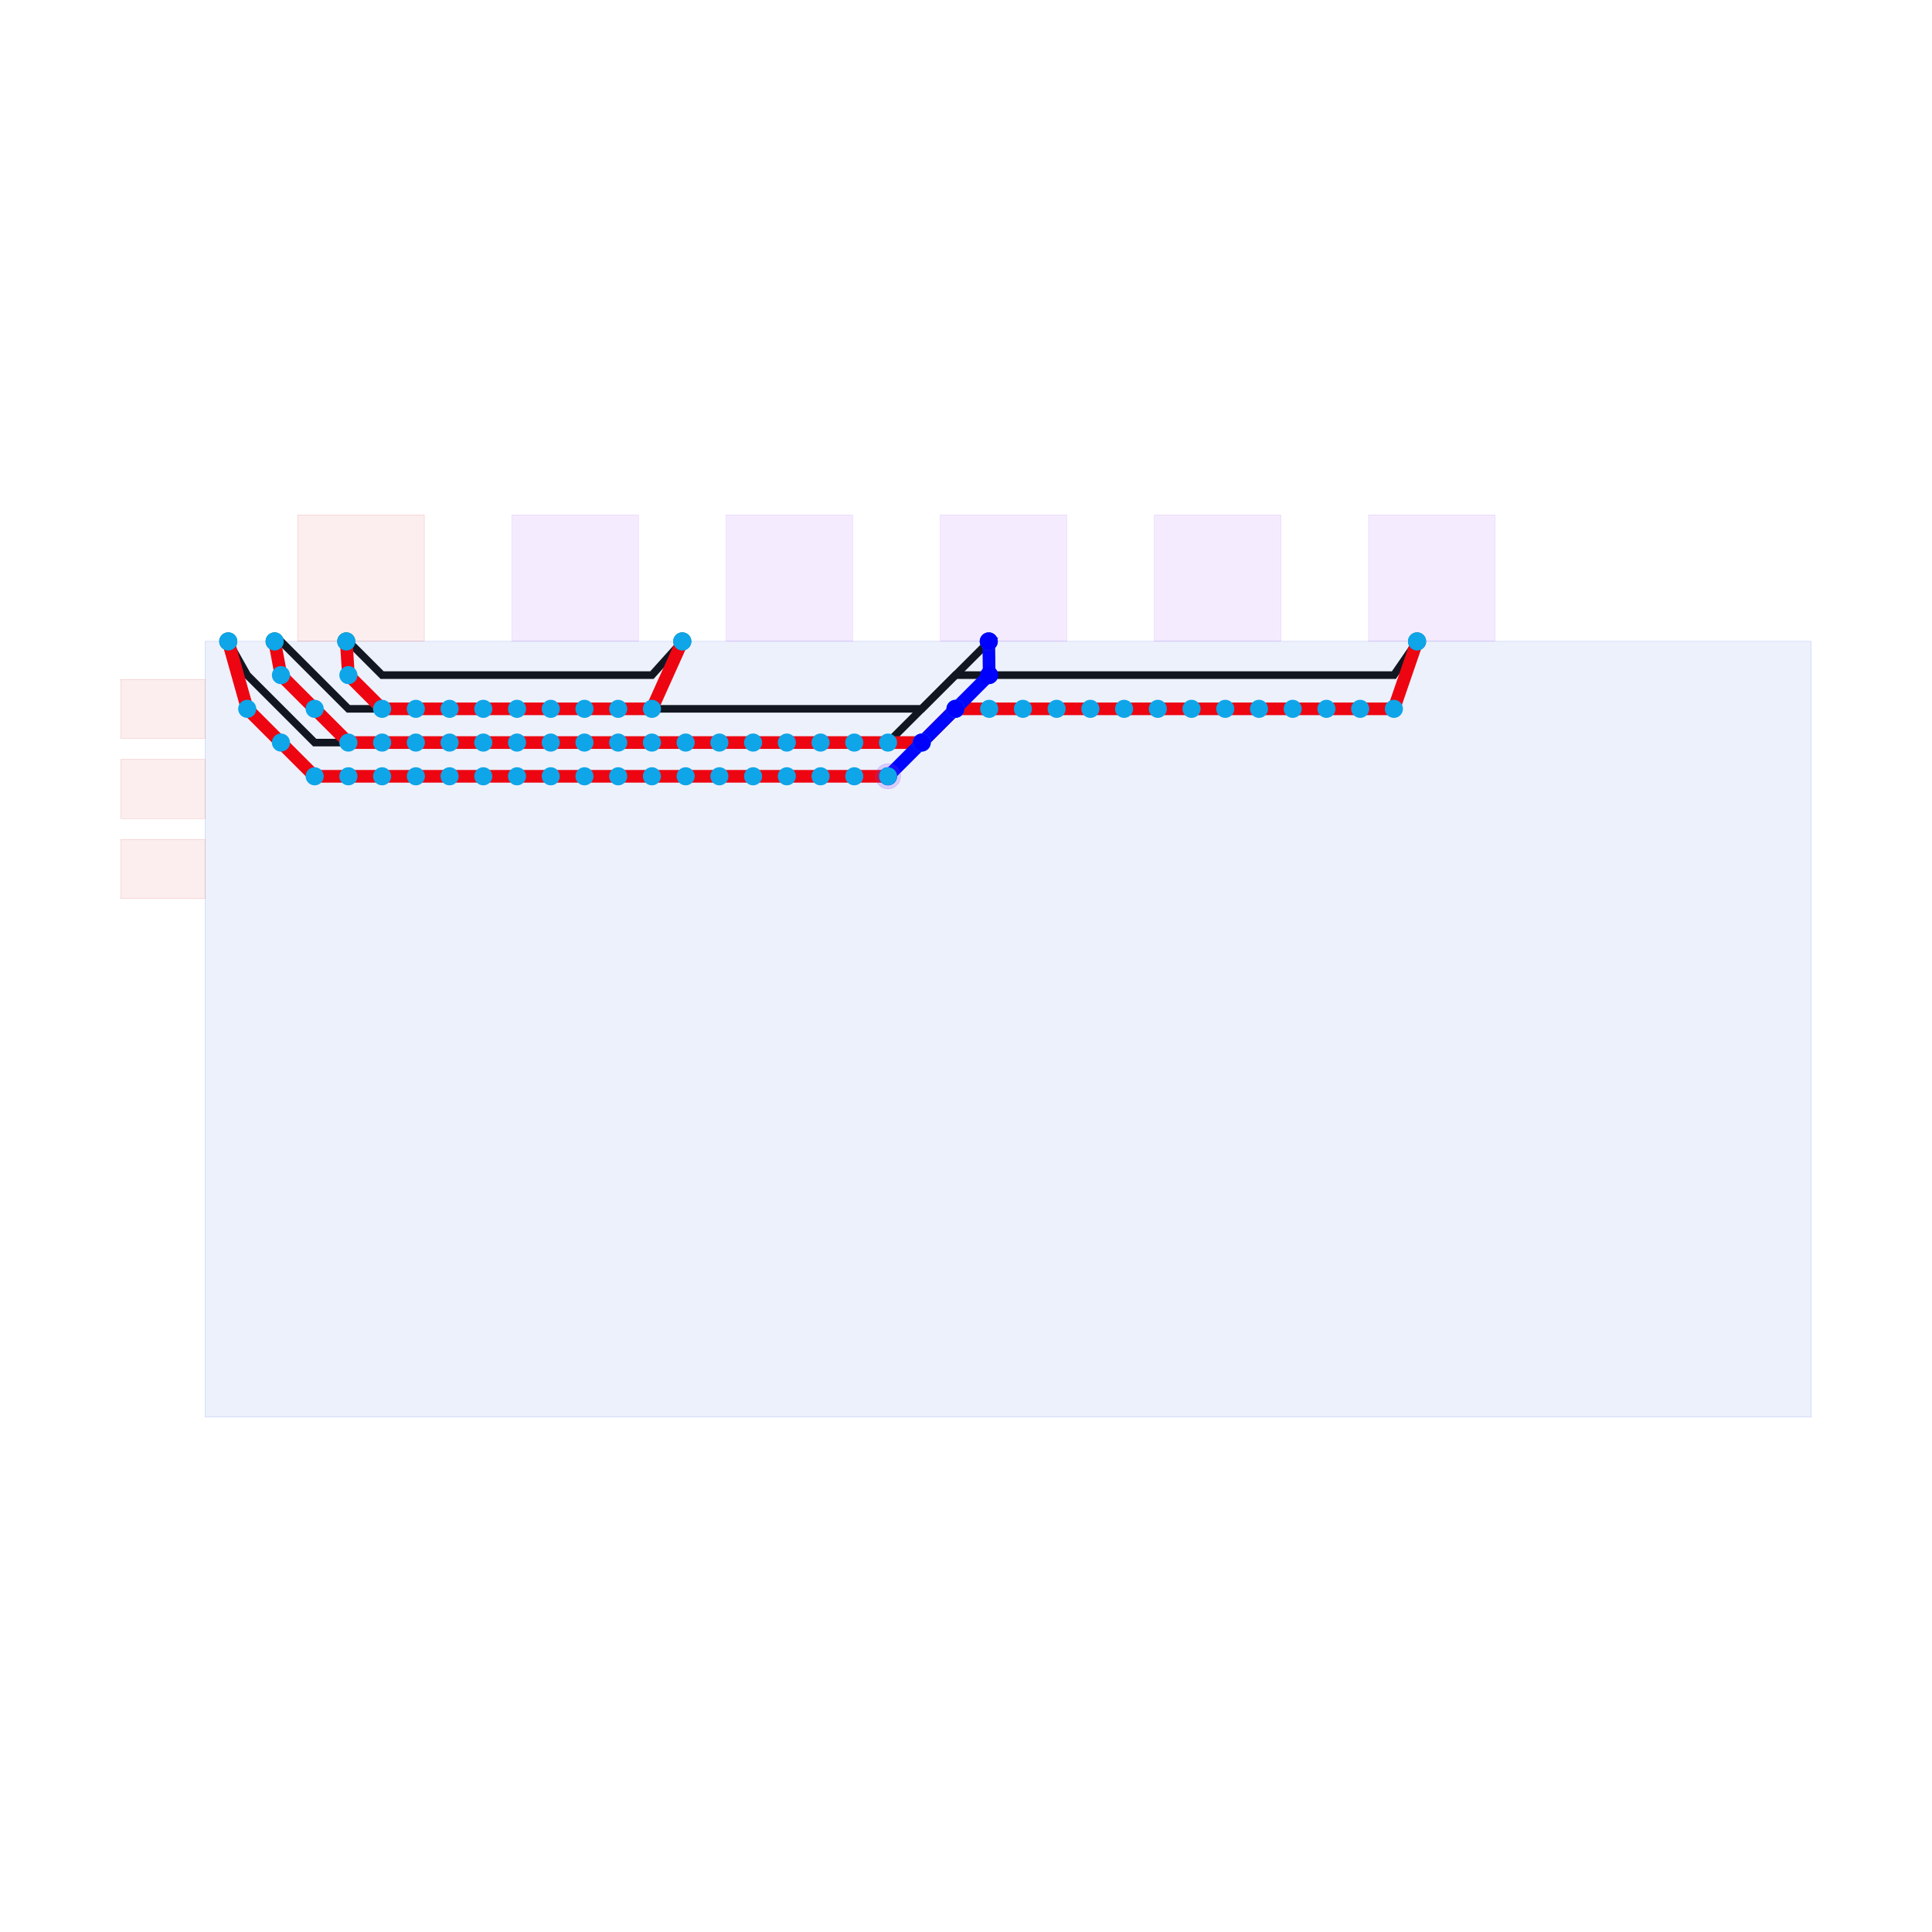
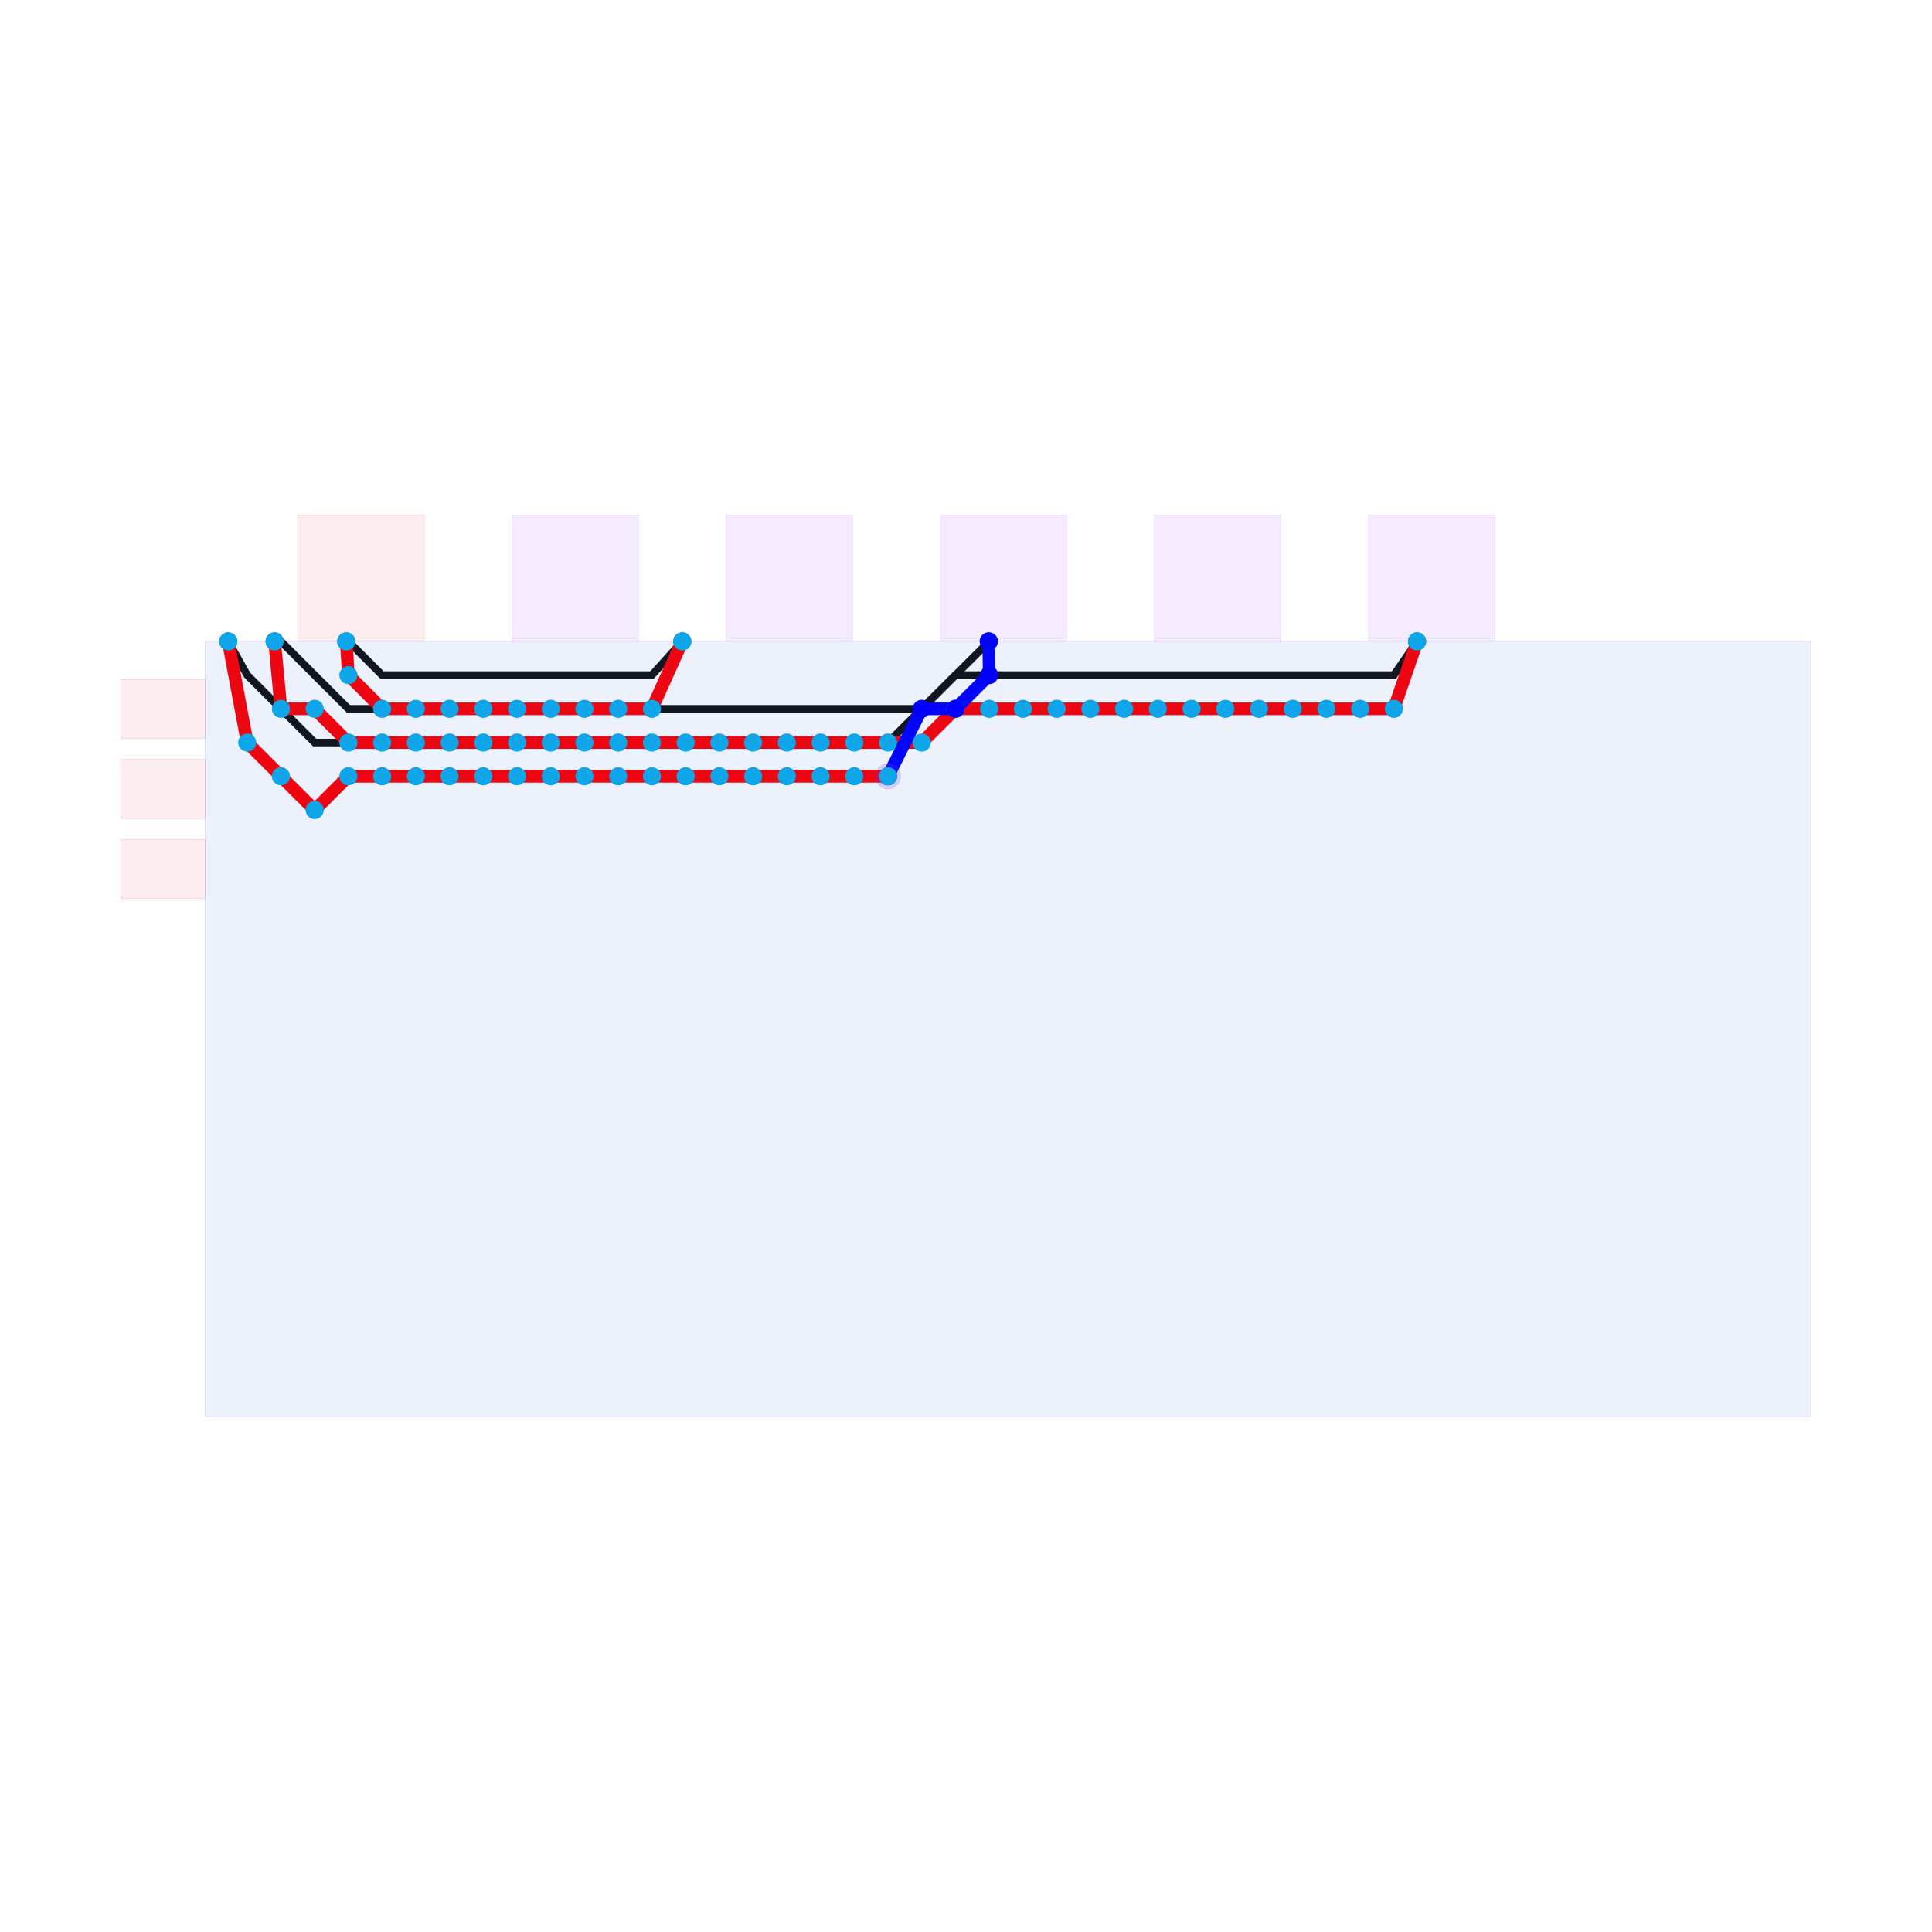
<svg xmlns="http://www.w3.org/2000/svg" width="640" height="640" viewBox="0 0 640 640">
  <rect width="100%" height="100%" fill="white" />
  <g>
    <polyline data-points="10.975,-7 11,-7 11.4,-7.4 11.8,-7.4 12.200000000000001,-7.4 12.600000000000001,-7.4 13.000000000000002,-7.4 13.400000000000002,-7.4 13.800000000000002,-7.4 14.200000000000003,-7.4 14.600000000000003,-7.4 14.96,-7" data-type="line" data-label="original:source_net_2_mst0" points="114.713,212.469 115.411,212.469 126.584,223.641 137.756,223.641 148.928,223.641 160.1,223.641 171.272,223.641 182.444,223.641 193.616,223.641 204.788,223.641 215.96,223.641 226.015,212.469" fill="none" stroke="#111111" stroke-width="2.514" />
  </g>
  <g>
    <polyline data-points="10.125000000000004,-7 10.200000000000001,-7 10.600000000000001,-7.4 11.000000000000002,-7.800000000000001 11.400000000000002,-7.800000000000001 11.800000000000002,-7.800000000000001 12.200000000000003,-7.800000000000001 12.600000000000003,-7.800000000000001 13.000000000000004,-7.800000000000001 13.400000000000004,-7.800000000000001 13.800000000000004,-7.800000000000001 14.200000000000005,-7.800000000000001 14.600000000000005,-7.800000000000001 15.000000000000005,-7.800000000000001 15.400000000000006,-7.800000000000001 15.800000000000006,-7.800000000000001 16.200000000000006,-7.800000000000001 16.600000000000005,-7.800000000000001 17.000000000000004,-7.800000000000001 17.400000000000002,-7.800000000000001 17.8,-7.800000000000001 18.2,-7.4 18.599999999999998,-7.4 18.999999999999996,-7.4 19.399999999999995,-7.4 19.799999999999994,-7.4 20.199999999999992,-7.4 20.59999999999999,-7.4 20.99999999999999,-7.4 21.399999999999988,-7.4 21.799999999999986,-7.4 22.199999999999985,-7.4 22.599999999999984,-7.4 22.999999999999982,-7.4 23.39999999999998,-7.4 23.675,-7" data-type="line" data-label="original:source_net_8_mst1" points="90.973,212.469 93.067,212.469 104.239,223.641 115.411,234.813 126.584,234.813 137.756,234.813 148.928,234.813 160.1,234.813 171.272,234.813 182.444,234.813 193.616,234.813 204.788,234.813 215.96,234.813 227.132,234.813 238.304,234.813 249.476,234.813 260.648,234.813 271.82,234.813 282.993,234.813 294.165,234.813 305.337,234.813 316.509,223.641 327.681,223.641 338.853,223.641 350.025,223.641 361.197,223.641 372.369,223.641 383.541,223.641 394.713,223.641 405.885,223.641 417.057,223.641 428.229,223.641 439.401,223.641 450.574,223.641 461.746,223.641 469.426,212.469" fill="none" stroke="#111111" stroke-width="2.514" />
  </g>
  <g>
    <polyline data-points="18.595,-7 18.6,-7 18.200000000000003,-7.4 17.800000000000004,-7.800000000000001 17.400000000000006,-8.200000000000001" data-type="line" data-label="original:source_net_3_mst2" points="327.541,212.469 327.681,212.469 316.509,223.641 305.337,234.813 294.165,245.985" fill="none" stroke="#111111" stroke-width="2.514" />
  </g>
  <g>
    <polyline data-points="17.400000000000006,-8.200000000000001 17.400000000000006,-8.200000000000001 17.000000000000007,-8.200000000000001 16.60000000000001,-8.200000000000001 16.20000000000001,-8.200000000000001 15.80000000000001,-8.200000000000001 15.40000000000001,-8.200000000000001 15.000000000000009,-8.200000000000001 14.600000000000009,-8.200000000000001 14.200000000000008,-8.200000000000001 13.800000000000008,-8.200000000000001 13.400000000000007,-8.200000000000001 13.000000000000007,-8.200000000000001 12.600000000000007,-8.200000000000001 12.200000000000006,-8.200000000000001 11.800000000000006,-8.200000000000001 11.400000000000006,-8.200000000000001 11.000000000000005,-8.200000000000001 10.600000000000005,-8.200000000000001 10.200000000000005,-7.800000000000001 9.800000000000004,-7.4 9.575000000000003,-7" data-type="line" data-label="original:source_net_3_mst2" points="294.165,245.985 294.165,245.985 282.993,245.985 271.82,245.985 260.648,245.985 249.476,245.985 238.304,245.985 227.132,245.985 215.96,245.985 204.788,245.985 193.616,245.985 182.444,245.985 171.272,245.985 160.1,245.985 148.928,245.985 137.756,245.985 126.584,245.985 115.411,245.985 104.239,245.985 93.067,234.813 81.895,223.641 75.611,212.469" fill="none" stroke="#111111" stroke-width="2.514" />
  </g>
  <g>
    <polyline data-points="10.975,-7 11,-7.4 11.4,-7.800000000000001 11.8,-7.800000000000001 12.200000000000001,-7.800000000000001 12.600000000000001,-7.800000000000001 13.000000000000002,-7.800000000000001 13.400000000000002,-7.800000000000001 13.800000000000002,-7.800000000000001 14.200000000000003,-7.800000000000001 14.600000000000003,-7.800000000000001 14.96,-7" data-type="line" data-label="source_net_2_mst0" points="114.713,212.469 115.411,223.641 126.584,234.813 137.756,234.813 148.928,234.813 160.1,234.813 171.272,234.813 182.444,234.813 193.616,234.813 204.788,234.813 215.96,234.813 226.015,212.469" fill="none" stroke="#FF0000" stroke-width="4.19" />
  </g>
  <g>
-     <polyline data-points="10.125000000000004,-7 10.200000000000001,-7.4 10.600000000000001,-7.800000000000001 11.000000000000002,-8.200000000000001 11.400000000000002,-8.200000000000001 11.800000000000002,-8.200000000000001 12.200000000000003,-8.200000000000001 12.600000000000003,-8.200000000000001 13.000000000000004,-8.200000000000001 13.400000000000004,-8.200000000000001 13.800000000000004,-8.200000000000001 14.200000000000005,-8.200000000000001 14.600000000000005,-8.200000000000001 15.000000000000005,-8.200000000000001 15.400000000000006,-8.200000000000001 15.800000000000006,-8.200000000000001 16.200000000000006,-8.200000000000001 16.600000000000005,-8.200000000000001 17.000000000000004,-8.200000000000001 17.400000000000002,-8.200000000000001 17.8,-8.200000000000001 18.2,-7.800000000000001 18.599999999999998,-7.800000000000001 18.999999999999996,-7.800000000000001 19.399999999999995,-7.800000000000001 19.799999999999994,-7.800000000000001 20.199999999999992,-7.800000000000001 20.59999999999999,-7.800000000000001 20.99999999999999,-7.800000000000001 21.399999999999988,-7.800000000000001 21.799999999999986,-7.800000000000001 22.199999999999985,-7.800000000000001 22.599999999999984,-7.800000000000001 22.999999999999982,-7.800000000000001 23.39999999999998,-7.800000000000001 23.675,-7" data-type="line" data-label="source_net_8_mst1" points="90.973,212.469 93.067,223.641 104.239,234.813 115.411,245.985 126.584,245.985 137.756,245.985 148.928,245.985 160.1,245.985 171.272,245.985 182.444,245.985 193.616,245.985 204.788,245.985 215.96,245.985 227.132,245.985 238.304,245.985 249.476,245.985 260.648,245.985 271.82,245.985 282.993,245.985 294.165,245.985 305.337,245.985 316.509,234.813 327.681,234.813 338.853,234.813 350.025,234.813 361.197,234.813 372.369,234.813 383.541,234.813 394.713,234.813 405.885,234.813 417.057,234.813 428.229,234.813 439.401,234.813 450.574,234.813 461.746,234.813 469.426,212.469" fill="none" stroke="#FF0000" stroke-width="4.19" />
-   </g>
-   <g>
-     <polyline data-points="18.595,-7 18.6,-7.4 18.200000000000003,-7.800000000000001 17.800000000000004,-8.200000000000001 17.400000000000006,-8.600000000000001" data-type="line" data-label="source_net_3_mst2" points="327.541,212.469 327.681,223.641 316.509,234.813 305.337,245.985 294.165,257.157" fill="none" stroke="#0000FF" stroke-width="4.19" />
-   </g>
-   <g>
-     <polyline data-points="17.400000000000006,-8.600000000000001 17.400000000000006,-8.600000000000001 17.000000000000007,-8.600000000000001 16.60000000000001,-8.600000000000001 16.20000000000001,-8.600000000000001 15.80000000000001,-8.600000000000001 15.40000000000001,-8.600000000000001 15.000000000000009,-8.600000000000001 14.600000000000009,-8.600000000000001 14.200000000000008,-8.600000000000001 13.800000000000008,-8.600000000000001 13.400000000000007,-8.600000000000001 13.000000000000007,-8.600000000000001 12.600000000000007,-8.600000000000001 12.200000000000006,-8.600000000000001 11.800000000000006,-8.600000000000001 11.400000000000006,-8.600000000000001 11.000000000000005,-8.600000000000001 10.600000000000005,-8.600000000000001 10.200000000000005,-8.200000000000001 9.800000000000004,-7.800000000000001 9.575000000000003,-7" data-type="line" data-label="source_net_3_mst2" points="294.165,257.157 294.165,257.157 282.993,257.157 271.82,257.157 260.648,257.157 249.476,257.157 238.304,257.157 227.132,257.157 215.96,257.157 204.788,257.157 193.616,257.157 182.444,257.157 171.272,257.157 160.1,257.157 148.928,257.157 137.756,257.157 126.584,257.157 115.411,257.157 104.239,257.157 93.067,245.985 81.895,234.813 75.611,212.469" fill="none" stroke="#FF0000" stroke-width="4.19" />
+     <polyline data-points="10.125000000000004,-7 10.200000000000001,-7.800000000000001 10.600000000000001,-7.800000000000001 11.000000000000002,-8.200000000000001 11.400000000000002,-8.200000000000001 11.800000000000002,-8.200000000000001 12.200000000000003,-8.200000000000001 12.600000000000003,-8.200000000000001 13.000000000000004,-8.200000000000001 13.400000000000004,-8.200000000000001 13.800000000000004,-8.200000000000001 14.200000000000005,-8.200000000000001 14.600000000000005,-8.200000000000001 15.000000000000005,-8.200000000000001 15.400000000000006,-8.200000000000001 15.800000000000006,-8.200000000000001 16.200000000000006,-8.200000000000001 16.600000000000005,-8.200000000000001 17.000000000000004,-8.200000000000001 17.400000000000002,-8.200000000000001 17.8,-8.200000000000001 18.2,-7.800000000000001 18.599999999999998,-7.800000000000001 18.999999999999996,-7.800000000000001 19.399999999999995,-7.800000000000001 19.799999999999994,-7.800000000000001 20.199999999999992,-7.800000000000001 20.59999999999999,-7.800000000000001 20.99999999999999,-7.800000000000001 21.399999999999988,-7.800000000000001 21.799999999999986,-7.800000000000001 22.199999999999985,-7.800000000000001 22.599999999999984,-7.800000000000001 22.999999999999982,-7.800000000000001 23.39999999999998,-7.800000000000001 23.675,-7" data-type="line" data-label="source_net_8_mst1" points="90.973,212.469 93.067,234.813 104.239,234.813 115.411,245.985 126.584,245.985 137.756,245.985 148.928,245.985 160.1,245.985 171.272,245.985 182.444,245.985 193.616,245.985 204.788,245.985 215.96,245.985 227.132,245.985 238.304,245.985 249.476,245.985 260.648,245.985 271.82,245.985 282.993,245.985 294.165,245.985 305.337,245.985 316.509,234.813 327.681,234.813 338.853,234.813 350.025,234.813 361.197,234.813 372.369,234.813 383.541,234.813 394.713,234.813 405.885,234.813 417.057,234.813 428.229,234.813 439.401,234.813 450.574,234.813 461.746,234.813 469.426,212.469" fill="none" stroke="#FF0000" stroke-width="4.19" />
+   </g>
+   <g>
+     <polyline data-points="18.595,-7 18.6,-7.4 18.200000000000003,-7.800000000000001 17.800000000000004,-7.800000000000001 17.400000000000006,-8.600000000000001" data-type="line" data-label="source_net_3_mst2" points="327.541,212.469 327.681,223.641 316.509,234.813 305.337,234.813 294.165,257.157" fill="none" stroke="#0000FF" stroke-width="4.19" />
+   </g>
+   <g>
+     <polyline data-points="17.400000000000006,-8.600000000000001 17.400000000000006,-8.600000000000001 17.000000000000007,-8.600000000000001 16.60000000000001,-8.600000000000001 16.20000000000001,-8.600000000000001 15.80000000000001,-8.600000000000001 15.40000000000001,-8.600000000000001 15.000000000000009,-8.600000000000001 14.600000000000009,-8.600000000000001 14.200000000000008,-8.600000000000001 13.800000000000008,-8.600000000000001 13.400000000000007,-8.600000000000001 13.000000000000007,-8.600000000000001 12.600000000000007,-8.600000000000001 12.200000000000006,-8.600000000000001 11.800000000000006,-8.600000000000001 11.400000000000006,-8.600000000000001 11.000000000000005,-8.600000000000001 10.600000000000005,-9.000000000000002 10.200000000000005,-8.600000000000001 9.800000000000004,-8.200000000000001 9.575000000000003,-7" data-type="line" data-label="source_net_3_mst2" points="294.165,257.157 294.165,257.157 282.993,257.157 271.82,257.157 260.648,257.157 249.476,257.157 238.304,257.157 227.132,257.157 215.96,257.157 204.788,257.157 193.616,257.157 182.444,257.157 171.272,257.157 160.1,257.157 148.928,257.157 137.756,257.157 126.584,257.157 115.411,257.157 104.239,268.329 93.067,257.157 81.895,245.985 75.611,212.469" fill="none" stroke="#FF0000" stroke-width="4.19" />
  </g>
  <g>
    <rect data-type="rect" data-label="cmn_6" data-x="18.825000000000003" data-y="-11.6" x="67.93" y="212.469" width="532.07" height="256.958" fill="rgba(29, 78, 216, 0.08)" stroke="#1d4ed8" stroke-width="0.036" />
  </g>
  <g>
    <rect data-type="rect" data-label="obstacle:rect:0" data-x="8.8" data-y="-7.8" x="40" y="225.037" width="27.93" height="19.551" fill="rgba(220, 38, 38, 0.08)" stroke="#dc2626" stroke-width="0.036" />
  </g>
  <g>
    <rect data-type="rect" data-label="obstacle:rect:1" data-x="8.8" data-y="-8.75" x="40" y="251.571" width="27.93" height="19.551" fill="rgba(220, 38, 38, 0.08)" stroke="#dc2626" stroke-width="0.036" />
  </g>
  <g>
    <rect data-type="rect" data-label="obstacle:rect:2" data-x="8.8" data-y="-9.7" x="40" y="278.105" width="27.93" height="19.551" fill="rgba(220, 38, 38, 0.08)" stroke="#dc2626" stroke-width="0.036" />
  </g>
  <g>
    <rect data-type="rect" data-label="obstacle:rect:3" data-x="11.15" data-y="-6.25" x="98.653" y="170.574" width="41.895" height="41.895" fill="rgba(220, 38, 38, 0.08)" stroke="#dc2626" stroke-width="0.036" />
  </g>
  <g>
    <rect data-type="rect" data-label="obstacle:oval:4" data-x="13.690000000000001" data-y="-6.25" x="169.596" y="170.574" width="41.895" height="41.895" fill="rgba(168, 85, 247, 0.12)" stroke="#a855f7" stroke-width="0.036" />
  </g>
  <g>
    <rect data-type="rect" data-label="obstacle:oval:5" data-x="16.23" data-y="-6.25" x="240.539" y="170.574" width="41.895" height="41.895" fill="rgba(168, 85, 247, 0.12)" stroke="#a855f7" stroke-width="0.036" />
  </g>
  <g>
    <rect data-type="rect" data-label="obstacle:oval:6" data-x="18.77" data-y="-6.25" x="311.481" y="170.574" width="41.895" height="41.895" fill="rgba(168, 85, 247, 0.12)" stroke="#a855f7" stroke-width="0.036" />
  </g>
  <g>
    <rect data-type="rect" data-label="obstacle:oval:7" data-x="21.310000000000002" data-y="-6.25" x="382.424" y="170.574" width="41.895" height="41.895" fill="rgba(168, 85, 247, 0.12)" stroke="#a855f7" stroke-width="0.036" />
  </g>
  <g>
    <rect data-type="rect" data-label="obstacle:oval:8" data-x="23.85" data-y="-6.25" x="453.367" y="170.574" width="41.895" height="41.895" fill="rgba(168, 85, 247, 0.12)" stroke="#a855f7" stroke-width="0.036" />
  </g>
  <circle data-type="circle" data-label="" data-x="17.400000000000006" data-y="-8.600000000000001" cx="294.165" cy="257.157" r="4.19" fill="rgba(124, 58, 237, 0.2)" stroke="#7c3aed" stroke-width="0.036" />
  <g>
    <circle data-type="point" data-label="source_net_8_mst1" data-x="10.125000000000004" data-y="-7" cx="90.973" cy="212.469" r="3" fill="#0f766e" />
  </g>
  <g>
    <circle data-type="point" data-label="source_net_8_mst1" data-x="23.675" data-y="-7" cx="469.426" cy="212.469" r="3" fill="#0f766e" />
  </g>
  <g>
    <circle data-type="point" data-label="source_net_2_mst0" data-x="14.96" data-y="-7" cx="226.015" cy="212.469" r="3" fill="#0f766e" />
  </g>
  <g>
    <circle data-type="point" data-label="source_net_2_mst0" data-x="10.975" data-y="-7" cx="114.713" cy="212.469" r="3" fill="#0f766e" />
  </g>
  <g>
    <circle data-type="point" data-label="source_net_3_mst2" data-x="9.575000000000003" data-y="-7" cx="75.611" cy="212.469" r="3" fill="#0f766e" />
  </g>
  <g>
    <circle data-type="point" data-label="source_net_3_mst2" data-x="18.595" data-y="-7" cx="327.541" cy="212.469" r="3" fill="#0f766e" />
  </g>
  <g>
    <circle data-type="point" data-label="" data-x="10.975" data-y="-7" cx="114.713" cy="212.469" r="3" fill="#0ea5e9" />
  </g>
  <g>
    <circle data-type="point" data-label="" data-x="11" data-y="-7.4" cx="115.411" cy="223.641" r="3" fill="#0ea5e9" />
  </g>
  <g>
    <circle data-type="point" data-label="" data-x="11.4" data-y="-7.800000000000001" cx="126.584" cy="234.813" r="3" fill="#0ea5e9" />
  </g>
  <g>
    <circle data-type="point" data-label="" data-x="11.8" data-y="-7.800000000000001" cx="137.756" cy="234.813" r="3" fill="#0ea5e9" />
  </g>
  <g>
    <circle data-type="point" data-label="" data-x="12.200000000000001" data-y="-7.800000000000001" cx="148.928" cy="234.813" r="3" fill="#0ea5e9" />
  </g>
  <g>
    <circle data-type="point" data-label="" data-x="12.600000000000001" data-y="-7.800000000000001" cx="160.1" cy="234.813" r="3" fill="#0ea5e9" />
  </g>
  <g>
    <circle data-type="point" data-label="" data-x="13.000000000000002" data-y="-7.800000000000001" cx="171.272" cy="234.813" r="3" fill="#0ea5e9" />
  </g>
  <g>
    <circle data-type="point" data-label="" data-x="13.400000000000002" data-y="-7.800000000000001" cx="182.444" cy="234.813" r="3" fill="#0ea5e9" />
  </g>
  <g>
    <circle data-type="point" data-label="" data-x="13.800000000000002" data-y="-7.800000000000001" cx="193.616" cy="234.813" r="3" fill="#0ea5e9" />
  </g>
  <g>
    <circle data-type="point" data-label="" data-x="14.200000000000003" data-y="-7.800000000000001" cx="204.788" cy="234.813" r="3" fill="#0ea5e9" />
  </g>
  <g>
    <circle data-type="point" data-label="" data-x="14.600000000000003" data-y="-7.800000000000001" cx="215.96" cy="234.813" r="3" fill="#0ea5e9" />
  </g>
  <g>
    <circle data-type="point" data-label="" data-x="14.96" data-y="-7" cx="226.015" cy="212.469" r="3" fill="#0ea5e9" />
  </g>
  <g>
    <circle data-type="point" data-label="" data-x="10.125000000000004" data-y="-7" cx="90.973" cy="212.469" r="3" fill="#0ea5e9" />
  </g>
  <g>
-     <circle data-type="point" data-label="" data-x="10.200000000000001" data-y="-7.4" cx="93.067" cy="223.641" r="3" fill="#0ea5e9" />
+     <circle data-type="point" data-label="" data-x="10.200000000000001" data-y="-7.800000000000001" cx="93.067" cy="234.813" r="3" fill="#0ea5e9" />
  </g>
  <g>
    <circle data-type="point" data-label="" data-x="10.600000000000001" data-y="-7.800000000000001" cx="104.239" cy="234.813" r="3" fill="#0ea5e9" />
  </g>
  <g>
    <circle data-type="point" data-label="" data-x="11.000000000000002" data-y="-8.200000000000001" cx="115.411" cy="245.985" r="3" fill="#0ea5e9" />
  </g>
  <g>
    <circle data-type="point" data-label="" data-x="11.400000000000002" data-y="-8.200000000000001" cx="126.584" cy="245.985" r="3" fill="#0ea5e9" />
  </g>
  <g>
    <circle data-type="point" data-label="" data-x="11.800000000000002" data-y="-8.200000000000001" cx="137.756" cy="245.985" r="3" fill="#0ea5e9" />
  </g>
  <g>
    <circle data-type="point" data-label="" data-x="12.200000000000003" data-y="-8.200000000000001" cx="148.928" cy="245.985" r="3" fill="#0ea5e9" />
  </g>
  <g>
    <circle data-type="point" data-label="" data-x="12.600000000000003" data-y="-8.200000000000001" cx="160.1" cy="245.985" r="3" fill="#0ea5e9" />
  </g>
  <g>
    <circle data-type="point" data-label="" data-x="13.000000000000004" data-y="-8.200000000000001" cx="171.272" cy="245.985" r="3" fill="#0ea5e9" />
  </g>
  <g>
    <circle data-type="point" data-label="" data-x="13.400000000000004" data-y="-8.200000000000001" cx="182.444" cy="245.985" r="3" fill="#0ea5e9" />
  </g>
  <g>
    <circle data-type="point" data-label="" data-x="13.800000000000004" data-y="-8.200000000000001" cx="193.616" cy="245.985" r="3" fill="#0ea5e9" />
  </g>
  <g>
    <circle data-type="point" data-label="" data-x="14.200000000000005" data-y="-8.200000000000001" cx="204.788" cy="245.985" r="3" fill="#0ea5e9" />
  </g>
  <g>
    <circle data-type="point" data-label="" data-x="14.600000000000005" data-y="-8.200000000000001" cx="215.96" cy="245.985" r="3" fill="#0ea5e9" />
  </g>
  <g>
    <circle data-type="point" data-label="" data-x="15.000000000000005" data-y="-8.200000000000001" cx="227.132" cy="245.985" r="3" fill="#0ea5e9" />
  </g>
  <g>
    <circle data-type="point" data-label="" data-x="15.400000000000006" data-y="-8.200000000000001" cx="238.304" cy="245.985" r="3" fill="#0ea5e9" />
  </g>
  <g>
    <circle data-type="point" data-label="" data-x="15.800000000000006" data-y="-8.200000000000001" cx="249.476" cy="245.985" r="3" fill="#0ea5e9" />
  </g>
  <g>
    <circle data-type="point" data-label="" data-x="16.200000000000006" data-y="-8.200000000000001" cx="260.648" cy="245.985" r="3" fill="#0ea5e9" />
  </g>
  <g>
    <circle data-type="point" data-label="" data-x="16.600000000000005" data-y="-8.200000000000001" cx="271.82" cy="245.985" r="3" fill="#0ea5e9" />
  </g>
  <g>
    <circle data-type="point" data-label="" data-x="17.000000000000004" data-y="-8.200000000000001" cx="282.993" cy="245.985" r="3" fill="#0ea5e9" />
  </g>
  <g>
    <circle data-type="point" data-label="" data-x="17.400000000000002" data-y="-8.200000000000001" cx="294.165" cy="245.985" r="3" fill="#0ea5e9" />
  </g>
  <g>
    <circle data-type="point" data-label="" data-x="17.8" data-y="-8.200000000000001" cx="305.337" cy="245.985" r="3" fill="#0ea5e9" />
  </g>
  <g>
    <circle data-type="point" data-label="" data-x="18.2" data-y="-7.800000000000001" cx="316.509" cy="234.813" r="3" fill="#0ea5e9" />
  </g>
  <g>
    <circle data-type="point" data-label="" data-x="18.599999999999998" data-y="-7.800000000000001" cx="327.681" cy="234.813" r="3" fill="#0ea5e9" />
  </g>
  <g>
    <circle data-type="point" data-label="" data-x="18.999999999999996" data-y="-7.800000000000001" cx="338.853" cy="234.813" r="3" fill="#0ea5e9" />
  </g>
  <g>
    <circle data-type="point" data-label="" data-x="19.399999999999995" data-y="-7.800000000000001" cx="350.025" cy="234.813" r="3" fill="#0ea5e9" />
  </g>
  <g>
    <circle data-type="point" data-label="" data-x="19.799999999999994" data-y="-7.800000000000001" cx="361.197" cy="234.813" r="3" fill="#0ea5e9" />
  </g>
  <g>
    <circle data-type="point" data-label="" data-x="20.199999999999992" data-y="-7.800000000000001" cx="372.369" cy="234.813" r="3" fill="#0ea5e9" />
  </g>
  <g>
    <circle data-type="point" data-label="" data-x="20.59999999999999" data-y="-7.800000000000001" cx="383.541" cy="234.813" r="3" fill="#0ea5e9" />
  </g>
  <g>
    <circle data-type="point" data-label="" data-x="20.99999999999999" data-y="-7.800000000000001" cx="394.713" cy="234.813" r="3" fill="#0ea5e9" />
  </g>
  <g>
    <circle data-type="point" data-label="" data-x="21.399999999999988" data-y="-7.800000000000001" cx="405.885" cy="234.813" r="3" fill="#0ea5e9" />
  </g>
  <g>
    <circle data-type="point" data-label="" data-x="21.799999999999986" data-y="-7.800000000000001" cx="417.057" cy="234.813" r="3" fill="#0ea5e9" />
  </g>
  <g>
    <circle data-type="point" data-label="" data-x="22.199999999999985" data-y="-7.800000000000001" cx="428.229" cy="234.813" r="3" fill="#0ea5e9" />
  </g>
  <g>
    <circle data-type="point" data-label="" data-x="22.599999999999984" data-y="-7.800000000000001" cx="439.401" cy="234.813" r="3" fill="#0ea5e9" />
  </g>
  <g>
    <circle data-type="point" data-label="" data-x="22.999999999999982" data-y="-7.800000000000001" cx="450.574" cy="234.813" r="3" fill="#0ea5e9" />
  </g>
  <g>
    <circle data-type="point" data-label="" data-x="23.39999999999998" data-y="-7.800000000000001" cx="461.746" cy="234.813" r="3" fill="#0ea5e9" />
  </g>
  <g>
    <circle data-type="point" data-label="" data-x="23.675" data-y="-7" cx="469.426" cy="212.469" r="3" fill="#0ea5e9" />
  </g>
  <g>
    <circle data-type="point" data-label="" data-x="18.595" data-y="-7" cx="327.541" cy="212.469" r="3" fill="#0000FF" />
  </g>
  <g>
    <circle data-type="point" data-label="" data-x="18.6" data-y="-7.4" cx="327.681" cy="223.641" r="3" fill="#0000FF" />
  </g>
  <g>
    <circle data-type="point" data-label="" data-x="18.200000000000003" data-y="-7.800000000000001" cx="316.509" cy="234.813" r="3" fill="#0000FF" />
  </g>
  <g>
-     <circle data-type="point" data-label="" data-x="17.800000000000004" data-y="-8.200000000000001" cx="305.337" cy="245.985" r="3" fill="#0000FF" />
+     <circle data-type="point" data-label="" data-x="17.800000000000004" data-y="-7.800000000000001" cx="305.337" cy="234.813" r="3" fill="#0000FF" />
  </g>
  <g>
    <circle data-type="point" data-label="" data-x="17.400000000000006" data-y="-8.600000000000001" cx="294.165" cy="257.157" r="3" fill="#0000FF" />
  </g>
  <g>
    <circle data-type="point" data-label="" data-x="17.400000000000006" data-y="-8.600000000000001" cx="294.165" cy="257.157" r="3" fill="#0ea5e9" />
  </g>
  <g>
    <circle data-type="point" data-label="" data-x="17.000000000000007" data-y="-8.600000000000001" cx="282.993" cy="257.157" r="3" fill="#0ea5e9" />
  </g>
  <g>
    <circle data-type="point" data-label="" data-x="16.60000000000001" data-y="-8.600000000000001" cx="271.82" cy="257.157" r="3" fill="#0ea5e9" />
  </g>
  <g>
    <circle data-type="point" data-label="" data-x="16.20000000000001" data-y="-8.600000000000001" cx="260.648" cy="257.157" r="3" fill="#0ea5e9" />
  </g>
  <g>
    <circle data-type="point" data-label="" data-x="15.80000000000001" data-y="-8.600000000000001" cx="249.476" cy="257.157" r="3" fill="#0ea5e9" />
  </g>
  <g>
    <circle data-type="point" data-label="" data-x="15.40000000000001" data-y="-8.600000000000001" cx="238.304" cy="257.157" r="3" fill="#0ea5e9" />
  </g>
  <g>
    <circle data-type="point" data-label="" data-x="15.000000000000009" data-y="-8.600000000000001" cx="227.132" cy="257.157" r="3" fill="#0ea5e9" />
  </g>
  <g>
    <circle data-type="point" data-label="" data-x="14.600000000000009" data-y="-8.600000000000001" cx="215.96" cy="257.157" r="3" fill="#0ea5e9" />
  </g>
  <g>
    <circle data-type="point" data-label="" data-x="14.200000000000008" data-y="-8.600000000000001" cx="204.788" cy="257.157" r="3" fill="#0ea5e9" />
  </g>
  <g>
    <circle data-type="point" data-label="" data-x="13.800000000000008" data-y="-8.600000000000001" cx="193.616" cy="257.157" r="3" fill="#0ea5e9" />
  </g>
  <g>
    <circle data-type="point" data-label="" data-x="13.400000000000007" data-y="-8.600000000000001" cx="182.444" cy="257.157" r="3" fill="#0ea5e9" />
  </g>
  <g>
    <circle data-type="point" data-label="" data-x="13.000000000000007" data-y="-8.600000000000001" cx="171.272" cy="257.157" r="3" fill="#0ea5e9" />
  </g>
  <g>
    <circle data-type="point" data-label="" data-x="12.600000000000007" data-y="-8.600000000000001" cx="160.1" cy="257.157" r="3" fill="#0ea5e9" />
  </g>
  <g>
    <circle data-type="point" data-label="" data-x="12.200000000000006" data-y="-8.600000000000001" cx="148.928" cy="257.157" r="3" fill="#0ea5e9" />
  </g>
  <g>
    <circle data-type="point" data-label="" data-x="11.800000000000006" data-y="-8.600000000000001" cx="137.756" cy="257.157" r="3" fill="#0ea5e9" />
  </g>
  <g>
    <circle data-type="point" data-label="" data-x="11.400000000000006" data-y="-8.600000000000001" cx="126.584" cy="257.157" r="3" fill="#0ea5e9" />
  </g>
  <g>
    <circle data-type="point" data-label="" data-x="11.000000000000005" data-y="-8.600000000000001" cx="115.411" cy="257.157" r="3" fill="#0ea5e9" />
  </g>
  <g>
-     <circle data-type="point" data-label="" data-x="10.600000000000005" data-y="-8.600000000000001" cx="104.239" cy="257.157" r="3" fill="#0ea5e9" />
-   </g>
-   <g>
-     <circle data-type="point" data-label="" data-x="10.200000000000005" data-y="-8.200000000000001" cx="93.067" cy="245.985" r="3" fill="#0ea5e9" />
-   </g>
-   <g>
-     <circle data-type="point" data-label="" data-x="9.800000000000004" data-y="-7.800000000000001" cx="81.895" cy="234.813" r="3" fill="#0ea5e9" />
+     <circle data-type="point" data-label="" data-x="10.600000000000005" data-y="-9.000000000000002" cx="104.239" cy="268.329" r="3" fill="#0ea5e9" />
+   </g>
+   <g>
+     <circle data-type="point" data-label="" data-x="10.200000000000005" data-y="-8.600000000000001" cx="93.067" cy="257.157" r="3" fill="#0ea5e9" />
+   </g>
+   <g>
+     <circle data-type="point" data-label="" data-x="9.800000000000004" data-y="-8.200000000000001" cx="81.895" cy="245.985" r="3" fill="#0ea5e9" />
  </g>
  <g>
    <circle data-type="point" data-label="" data-x="9.575000000000003" data-y="-7" cx="75.611" cy="212.469" r="3" fill="#0ea5e9" />
  </g>
  <g id="crosshair" style="display: none">
    <line id="crosshair-h" y1="0" y2="640" stroke="#666" stroke-width="0.5" />
    <line id="crosshair-v" x1="0" x2="640" stroke="#666" stroke-width="0.5" />
    <text id="coordinates" font-family="monospace" font-size="12" fill="#666" />
  </g>
</svg>
